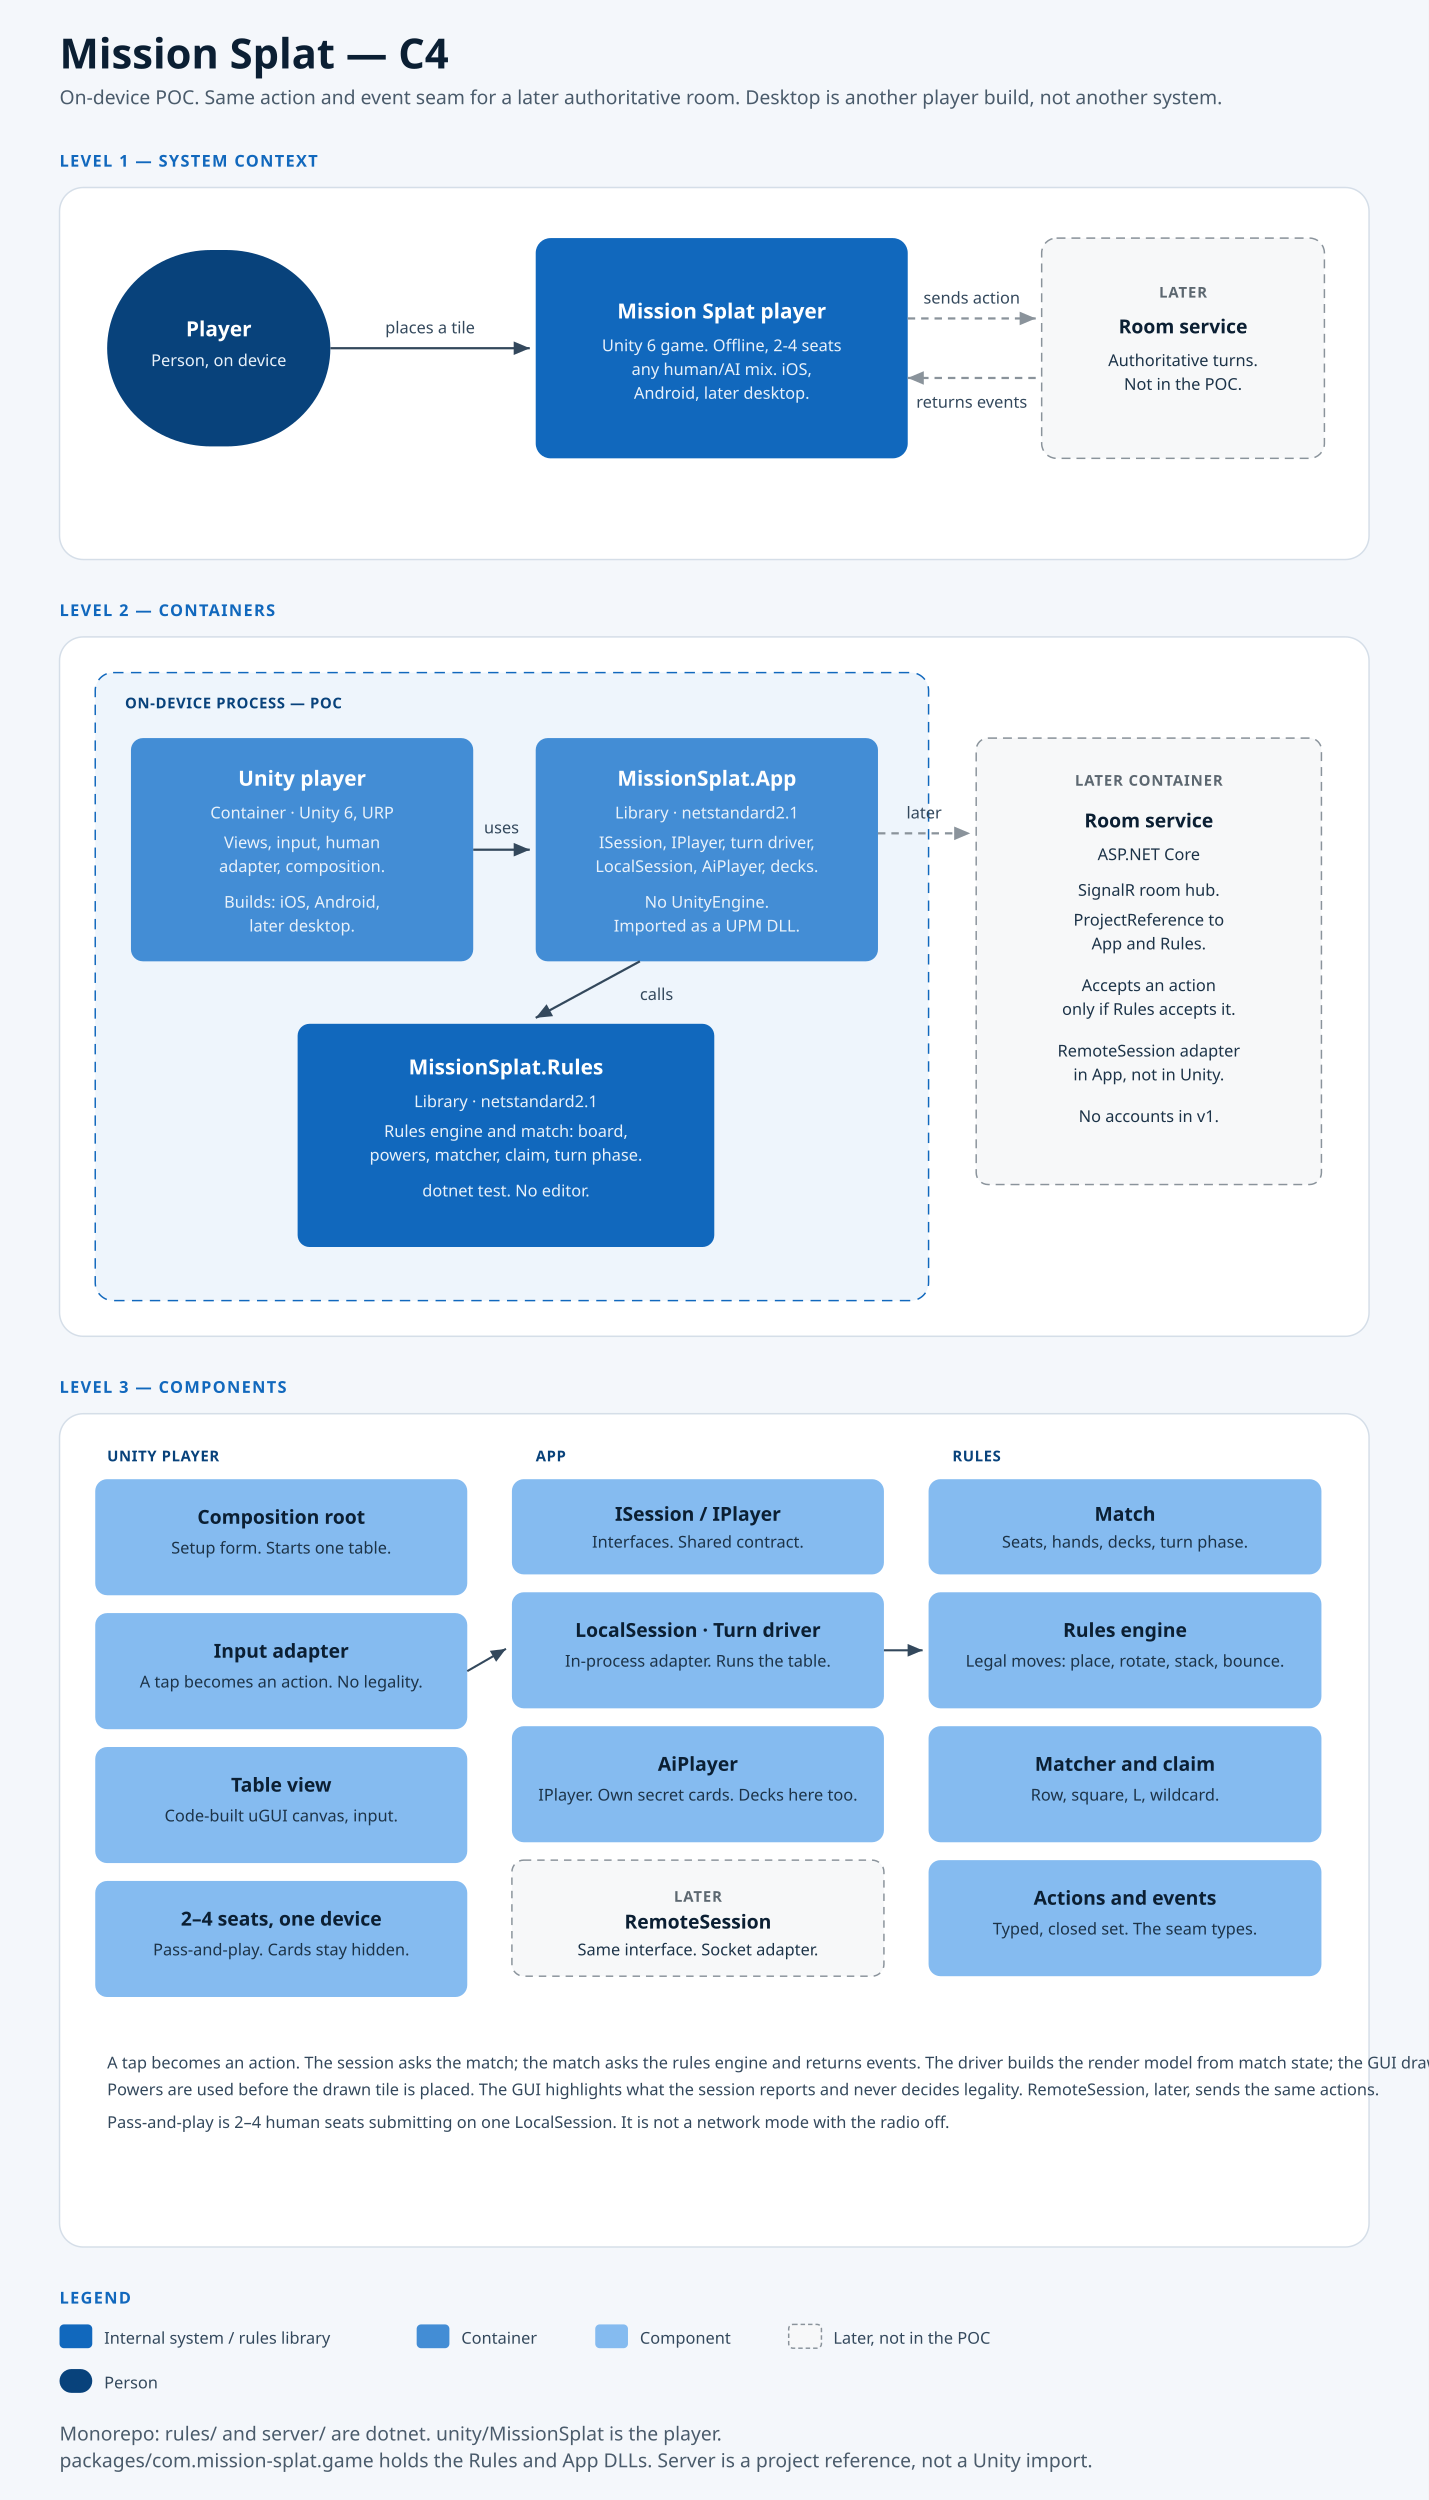
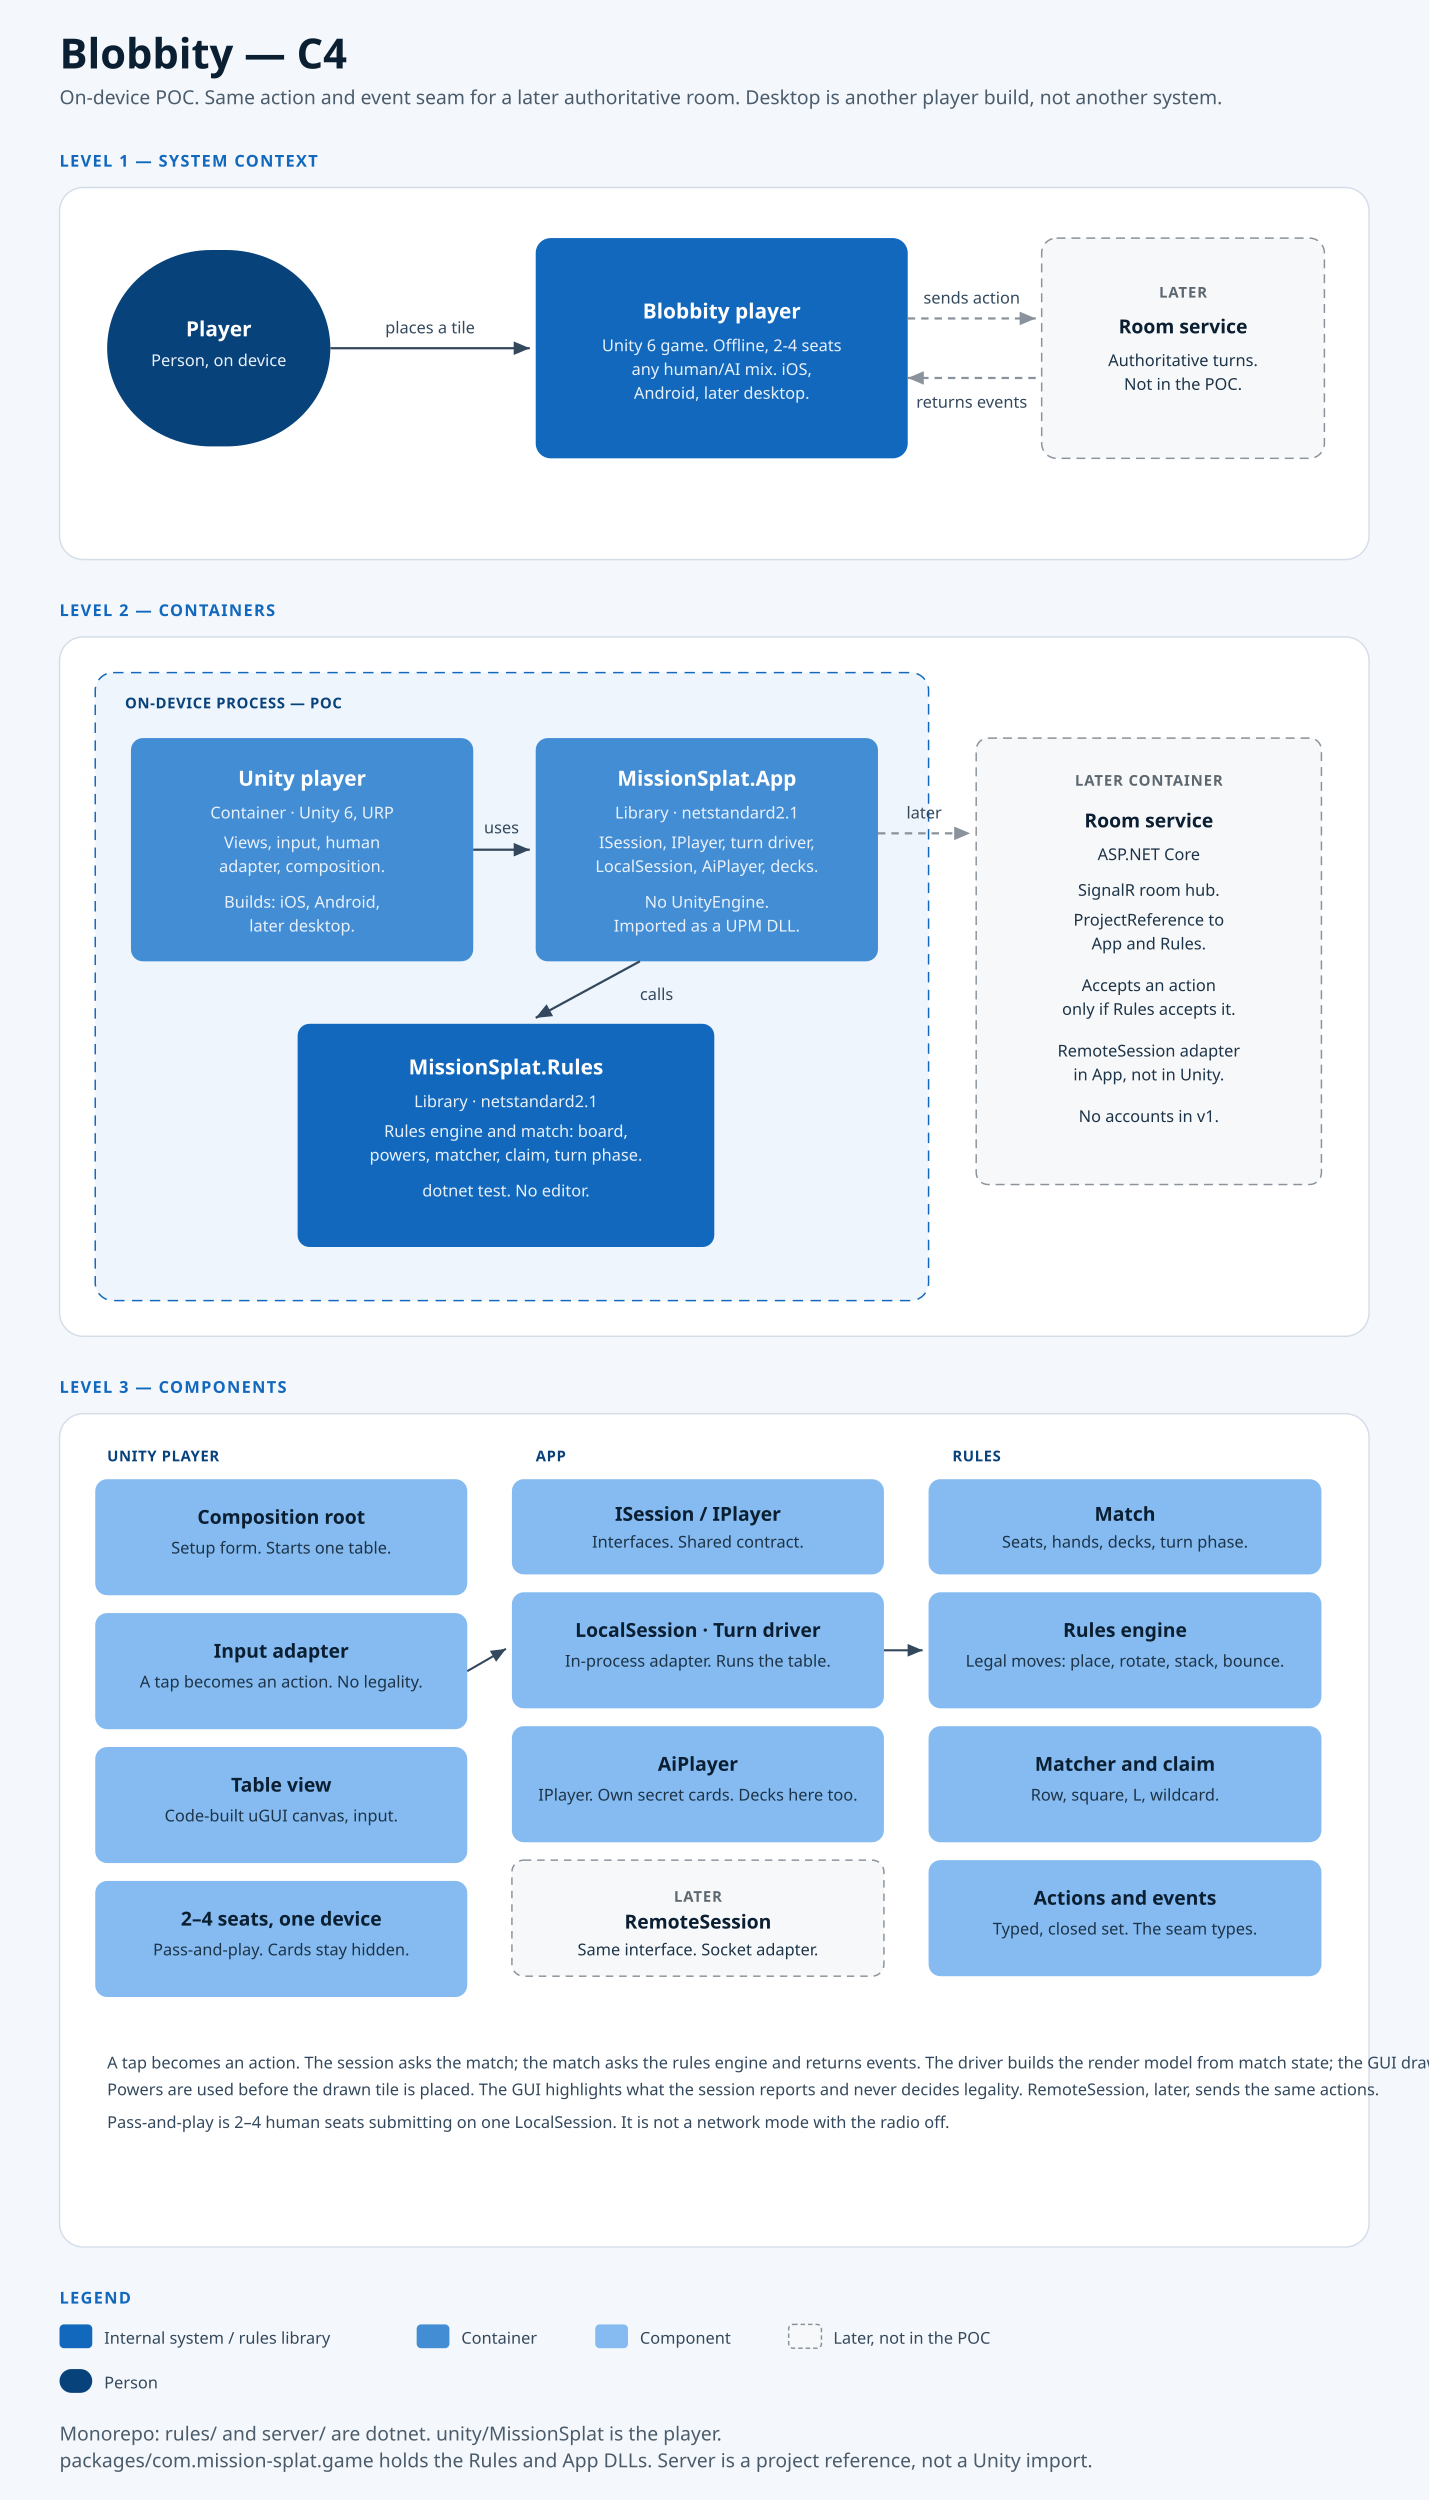
<svg xmlns="http://www.w3.org/2000/svg" viewBox="0 0 960 1680" width="960" height="1680" role="img" aria-labelledby="title desc">
  <defs>
    <style>
      .h1 { font: 700 28px system-ui, Segoe UI, sans-serif; fill: #0b1f33; }
      .h2 { font: 700 16px system-ui, Segoe UI, sans-serif; fill: #0b1f33; }
      .sub { font: 400 13px system-ui, Segoe UI, sans-serif; fill: #4a5b6b; }
      .box-title { font: 700 14px system-ui, Segoe UI, sans-serif; fill: #fff; }
      .box-title-dark { font: 700 13px system-ui, Segoe UI, sans-serif; fill: #0b1f33; }
      .box-body { font: 400 11px system-ui, Segoe UI, sans-serif; fill: #e8f1fa; }
      .box-body-dark { font: 400 11px system-ui, Segoe UI, sans-serif; fill: #1c3348; }
      .tag { font: 700 10px system-ui, Segoe UI, sans-serif; fill: #08427b; letter-spacing: .04em; }
      .rel { font: 400 11px system-ui, Segoe UI, sans-serif; fill: #33485c; }
      .level { font: 700 11px system-ui, Segoe UI, sans-serif; fill: #1168bd; letter-spacing: .08em; }
      .future { font: 700 10px system-ui, Segoe UI, sans-serif; fill: #5c6770; letter-spacing: .06em; }
    </style>
    <marker id="arrow" viewBox="0 0 10 10" refX="9" refY="5" markerWidth="8" markerHeight="8" orient="auto-start-reverse">
      <path d="M 0 1.2 L 9 5 L 0 8.8 z" fill="#33485c" />
    </marker>
    <marker id="arrow-future" viewBox="0 0 10 10" refX="9" refY="5" markerWidth="8" markerHeight="8" orient="auto-start-reverse">
      <path d="M 0 1.2 L 9 5 L 0 8.8 z" fill="#8a939b" />
    </marker>
  </defs>
  <rect width="960" height="1680" fill="#f4f7fb" />
-   <text x="40" y="46" class="h1">Mission Splat — C4</text>
+   <text x="40" y="46" class="h1">Blobbity — C4</text>
  <text x="40" y="70" class="sub">On-device POC. Same action and event seam for a later authoritative room. Desktop is another player build, not another system.</text>
  <text x="40" y="112" class="level">LEVEL 1 — SYSTEM CONTEXT</text>
  <rect x="40" y="126" width="880" height="250" rx="16" fill="#fff" stroke="#d5dee8" />
  <rect x="72" y="168" width="150" height="132" rx="70" fill="#08427b" />
  <text x="147" y="226" text-anchor="middle" class="box-title">Player</text>
  <text x="147" y="246" text-anchor="middle" class="box-body">Person, on device</text>
  <rect x="360" y="160" width="250" height="148" rx="10" fill="#1168bd" />
-   <text x="485" y="214" text-anchor="middle" class="box-title">Mission Splat player</text>
+   <text x="485" y="214" text-anchor="middle" class="box-title">Blobbity player</text>
  <text x="485" y="236" text-anchor="middle" class="box-body">Unity 6 game. Offline, 2-4 seats</text>
  <text x="485" y="252" text-anchor="middle" class="box-body">any human/AI mix. iOS,</text>
  <text x="485" y="268" text-anchor="middle" class="box-body">Android, later desktop.</text>
  <rect x="700" y="160" width="190" height="148" rx="10" fill="#f7f8f9" stroke="#8a939b" stroke-dasharray="6 4" />
  <text x="795" y="200" text-anchor="middle" class="future">LATER</text>
  <text x="795" y="224" text-anchor="middle" class="box-title-dark">Room service</text>
  <text x="795" y="246" text-anchor="middle" class="box-body-dark">Authoritative turns.</text>
  <text x="795" y="262" text-anchor="middle" class="box-body-dark">Not in the POC.</text>
  <line x1="222" y1="234" x2="356" y2="234" stroke="#33485c" stroke-width="1.5" marker-end="url(#arrow)" />
  <text x="289" y="224" text-anchor="middle" class="rel">places a tile</text>
  <line x1="610" y1="214" x2="696" y2="214" stroke="#8a939b" stroke-width="1.5" stroke-dasharray="5 4" marker-end="url(#arrow-future)" />
  <text x="653" y="204" text-anchor="middle" class="rel">sends action</text>
  <line x1="696" y1="254" x2="610" y2="254" stroke="#8a939b" stroke-width="1.5" stroke-dasharray="5 4" marker-end="url(#arrow-future)" />
  <text x="653" y="274" text-anchor="middle" class="rel">returns events</text>
  <text x="40" y="414" class="level">LEVEL 2 — CONTAINERS</text>
  <rect x="40" y="428" width="880" height="470" rx="16" fill="#fff" stroke="#d5dee8" />
  <rect x="64" y="452" width="560" height="422" rx="12" fill="#eef5fc" stroke="#1168bd" stroke-dasharray="7 5" />
  <text x="84" y="476" class="tag">ON-DEVICE PROCESS — POC</text>
  <rect x="88" y="496" width="230" height="150" rx="8" fill="#438dd5" />
  <text x="203" y="528" text-anchor="middle" class="box-title">Unity player</text>
  <text x="203" y="550" text-anchor="middle" class="box-body">Container · Unity 6, URP</text>
  <text x="203" y="570" text-anchor="middle" class="box-body">Views, input, human</text>
  <text x="203" y="586" text-anchor="middle" class="box-body">adapter, composition.</text>
  <text x="203" y="610" text-anchor="middle" class="box-body">Builds: iOS, Android,</text>
  <text x="203" y="626" text-anchor="middle" class="box-body">later desktop.</text>
  <rect x="360" y="496" width="230" height="150" rx="8" fill="#438dd5" />
  <text x="475" y="528" text-anchor="middle" class="box-title">MissionSplat.App</text>
  <text x="475" y="550" text-anchor="middle" class="box-body">Library · netstandard2.1</text>
  <text x="475" y="570" text-anchor="middle" class="box-body">ISession, IPlayer, turn driver,</text>
  <text x="475" y="586" text-anchor="middle" class="box-body">LocalSession, AiPlayer, decks.</text>
  <text x="475" y="610" text-anchor="middle" class="box-body">No UnityEngine.</text>
  <text x="475" y="626" text-anchor="middle" class="box-body">Imported as a UPM DLL.</text>
  <rect x="200" y="688" width="280" height="150" rx="8" fill="#1168bd" />
  <text x="340" y="722" text-anchor="middle" class="box-title">MissionSplat.Rules</text>
  <text x="340" y="744" text-anchor="middle" class="box-body">Library · netstandard2.1</text>
  <text x="340" y="764" text-anchor="middle" class="box-body">Rules engine and match: board,</text>
  <text x="340" y="780" text-anchor="middle" class="box-body">powers, matcher, claim, turn phase.</text>
  <text x="340" y="804" text-anchor="middle" class="box-body">dotnet test. No editor.</text>
  <line x1="318" y1="571" x2="356" y2="571" stroke="#33485c" stroke-width="1.5" marker-end="url(#arrow)" />
  <text x="337" y="560" text-anchor="middle" class="rel">uses</text>
  <line x1="430" y1="646" x2="360" y2="684" stroke="#33485c" stroke-width="1.5" marker-end="url(#arrow)" />
  <text x="430" y="672" class="rel">calls</text>
  <rect x="656" y="496" width="232" height="300" rx="8" fill="#f7f8f9" stroke="#8a939b" stroke-dasharray="6 4" />
  <text x="772" y="528" text-anchor="middle" class="future">LATER CONTAINER</text>
  <text x="772" y="556" text-anchor="middle" class="box-title-dark">Room service</text>
  <text x="772" y="578" text-anchor="middle" class="box-body-dark">ASP.NET Core</text>
  <text x="772" y="602" text-anchor="middle" class="box-body-dark">SignalR room hub.</text>
  <text x="772" y="622" text-anchor="middle" class="box-body-dark">ProjectReference to</text>
  <text x="772" y="638" text-anchor="middle" class="box-body-dark">App and Rules.</text>
  <text x="772" y="666" text-anchor="middle" class="box-body-dark">Accepts an action</text>
  <text x="772" y="682" text-anchor="middle" class="box-body-dark">only if Rules accepts it.</text>
  <text x="772" y="710" text-anchor="middle" class="box-body-dark">RemoteSession adapter</text>
  <text x="772" y="726" text-anchor="middle" class="box-body-dark">in App, not in Unity.</text>
  <text x="772" y="754" text-anchor="middle" class="box-body-dark">No accounts in v1.</text>
  <line x1="590" y1="560" x2="652" y2="560" stroke="#8a939b" stroke-width="1.5" stroke-dasharray="5 4" marker-end="url(#arrow-future)" />
  <text x="621" y="550" text-anchor="middle" class="rel">later</text>
  <text x="40" y="936" class="level">LEVEL 3 — COMPONENTS</text>
  <rect x="40" y="950" width="880" height="560" rx="16" fill="#fff" stroke="#d5dee8" />
  <text x="72" y="982" class="tag">UNITY PLAYER</text>
  <rect x="64" y="994" width="250" height="78" rx="8" fill="#85bbf0" />
  <text x="189" y="1024" text-anchor="middle" class="box-title-dark">Composition root</text>
  <text x="189" y="1044" text-anchor="middle" class="box-body-dark">Setup form. Starts one table.</text>
  <rect x="64" y="1084" width="250" height="78" rx="8" fill="#85bbf0" />
  <text x="189" y="1114" text-anchor="middle" class="box-title-dark">Input adapter</text>
  <text x="189" y="1134" text-anchor="middle" class="box-body-dark">A tap becomes an action. No legality.</text>
  <rect x="64" y="1174" width="250" height="78" rx="8" fill="#85bbf0" />
  <text x="189" y="1204" text-anchor="middle" class="box-title-dark">Table view</text>
  <text x="189" y="1224" text-anchor="middle" class="box-body-dark">Code-built uGUI canvas, input.</text>
  <rect x="64" y="1264" width="250" height="78" rx="8" fill="#85bbf0" />
  <text x="189" y="1294" text-anchor="middle" class="box-title-dark">2–4 seats, one device</text>
  <text x="189" y="1314" text-anchor="middle" class="box-body-dark">Pass-and-play. Cards stay hidden.</text>
  <text x="360" y="982" class="tag">APP</text>
  <rect x="344" y="994" width="250" height="64" rx="8" fill="#85bbf0" />
  <text x="469" y="1022" text-anchor="middle" class="box-title-dark">ISession / IPlayer</text>
  <text x="469" y="1040" text-anchor="middle" class="box-body-dark">Interfaces. Shared contract.</text>
  <rect x="344" y="1070" width="250" height="78" rx="8" fill="#85bbf0" />
  <text x="469" y="1100" text-anchor="middle" class="box-title-dark">LocalSession · Turn driver</text>
  <text x="469" y="1120" text-anchor="middle" class="box-body-dark">In-process adapter. Runs the table.</text>
  <rect x="344" y="1160" width="250" height="78" rx="8" fill="#85bbf0" />
  <text x="469" y="1190" text-anchor="middle" class="box-title-dark">AiPlayer</text>
  <text x="469" y="1210" text-anchor="middle" class="box-body-dark">IPlayer. Own secret cards. Decks here too.</text>
  <rect x="344" y="1250" width="250" height="78" rx="8" fill="#f7f8f9" stroke="#8a939b" stroke-dasharray="5 4" />
  <text x="469" y="1278" text-anchor="middle" class="future">LATER</text>
  <text x="469" y="1296" text-anchor="middle" class="box-title-dark">RemoteSession</text>
  <text x="469" y="1314" text-anchor="middle" class="box-body-dark">Same interface. Socket adapter.</text>
  <text x="640" y="982" class="tag">RULES</text>
  <rect x="624" y="994" width="264" height="64" rx="8" fill="#85bbf0" />
  <text x="756" y="1022" text-anchor="middle" class="box-title-dark">Match</text>
  <text x="756" y="1040" text-anchor="middle" class="box-body-dark">Seats, hands, decks, turn phase.</text>
  <rect x="624" y="1070" width="264" height="78" rx="8" fill="#85bbf0" />
  <text x="756" y="1100" text-anchor="middle" class="box-title-dark">Rules engine</text>
  <text x="756" y="1120" text-anchor="middle" class="box-body-dark">Legal moves: place, rotate, stack, bounce.</text>
  <rect x="624" y="1160" width="264" height="78" rx="8" fill="#85bbf0" />
  <text x="756" y="1190" text-anchor="middle" class="box-title-dark">Matcher and claim</text>
  <text x="756" y="1210" text-anchor="middle" class="box-body-dark">Row, square, L, wildcard.</text>
  <rect x="624" y="1250" width="264" height="78" rx="8" fill="#85bbf0" />
  <text x="756" y="1280" text-anchor="middle" class="box-title-dark">Actions and events</text>
  <text x="756" y="1300" text-anchor="middle" class="box-body-dark">Typed, closed set. The seam types.</text>
  <line x1="314" y1="1123" x2="340" y2="1108" stroke="#33485c" stroke-width="1.4" marker-end="url(#arrow)" />
  <line x1="594" y1="1109" x2="620" y2="1109" stroke="#33485c" stroke-width="1.4" marker-end="url(#arrow)" />
  <text x="72" y="1390" class="rel">A tap becomes an action. The session asks the match; the match asks the rules engine and returns events. The driver builds the render model from match state; the GUI draws it.</text>
  <text x="72" y="1408" class="rel">Powers are used before the drawn tile is placed. The GUI highlights what the session reports and never decides legality. RemoteSession, later, sends the same actions.</text>
  <text x="72" y="1430" class="rel">Pass-and-play is 2–4 human seats submitting on one LocalSession. It is not a network mode with the radio off.</text>
  <text x="40" y="1548" class="level">LEGEND</text>
  <rect x="40" y="1562" width="22" height="16" rx="3" fill="#1168bd" />
  <text x="70" y="1575" class="rel">Internal system / rules library</text>
  <rect x="280" y="1562" width="22" height="16" rx="3" fill="#438dd5" />
  <text x="310" y="1575" class="rel">Container</text>
  <rect x="400" y="1562" width="22" height="16" rx="3" fill="#85bbf0" />
  <text x="430" y="1575" class="rel">Component</text>
  <rect x="530" y="1562" width="22" height="16" rx="3" fill="#f7f8f9" stroke="#8a939b" stroke-dasharray="3 2" />
  <text x="560" y="1575" class="rel">Later, not in the POC</text>
  <rect x="40" y="1592" width="22" height="16" rx="8" fill="#08427b" />
  <text x="70" y="1605" class="rel">Person</text>
  <text x="40" y="1640" class="sub">Monorepo: rules/ and server/ are dotnet. unity/MissionSplat is the player.</text>
  <text x="40" y="1658" class="sub">packages/com.mission-splat.game holds the Rules and App DLLs. Server is a project reference, not a Unity import.</text>
</svg>
